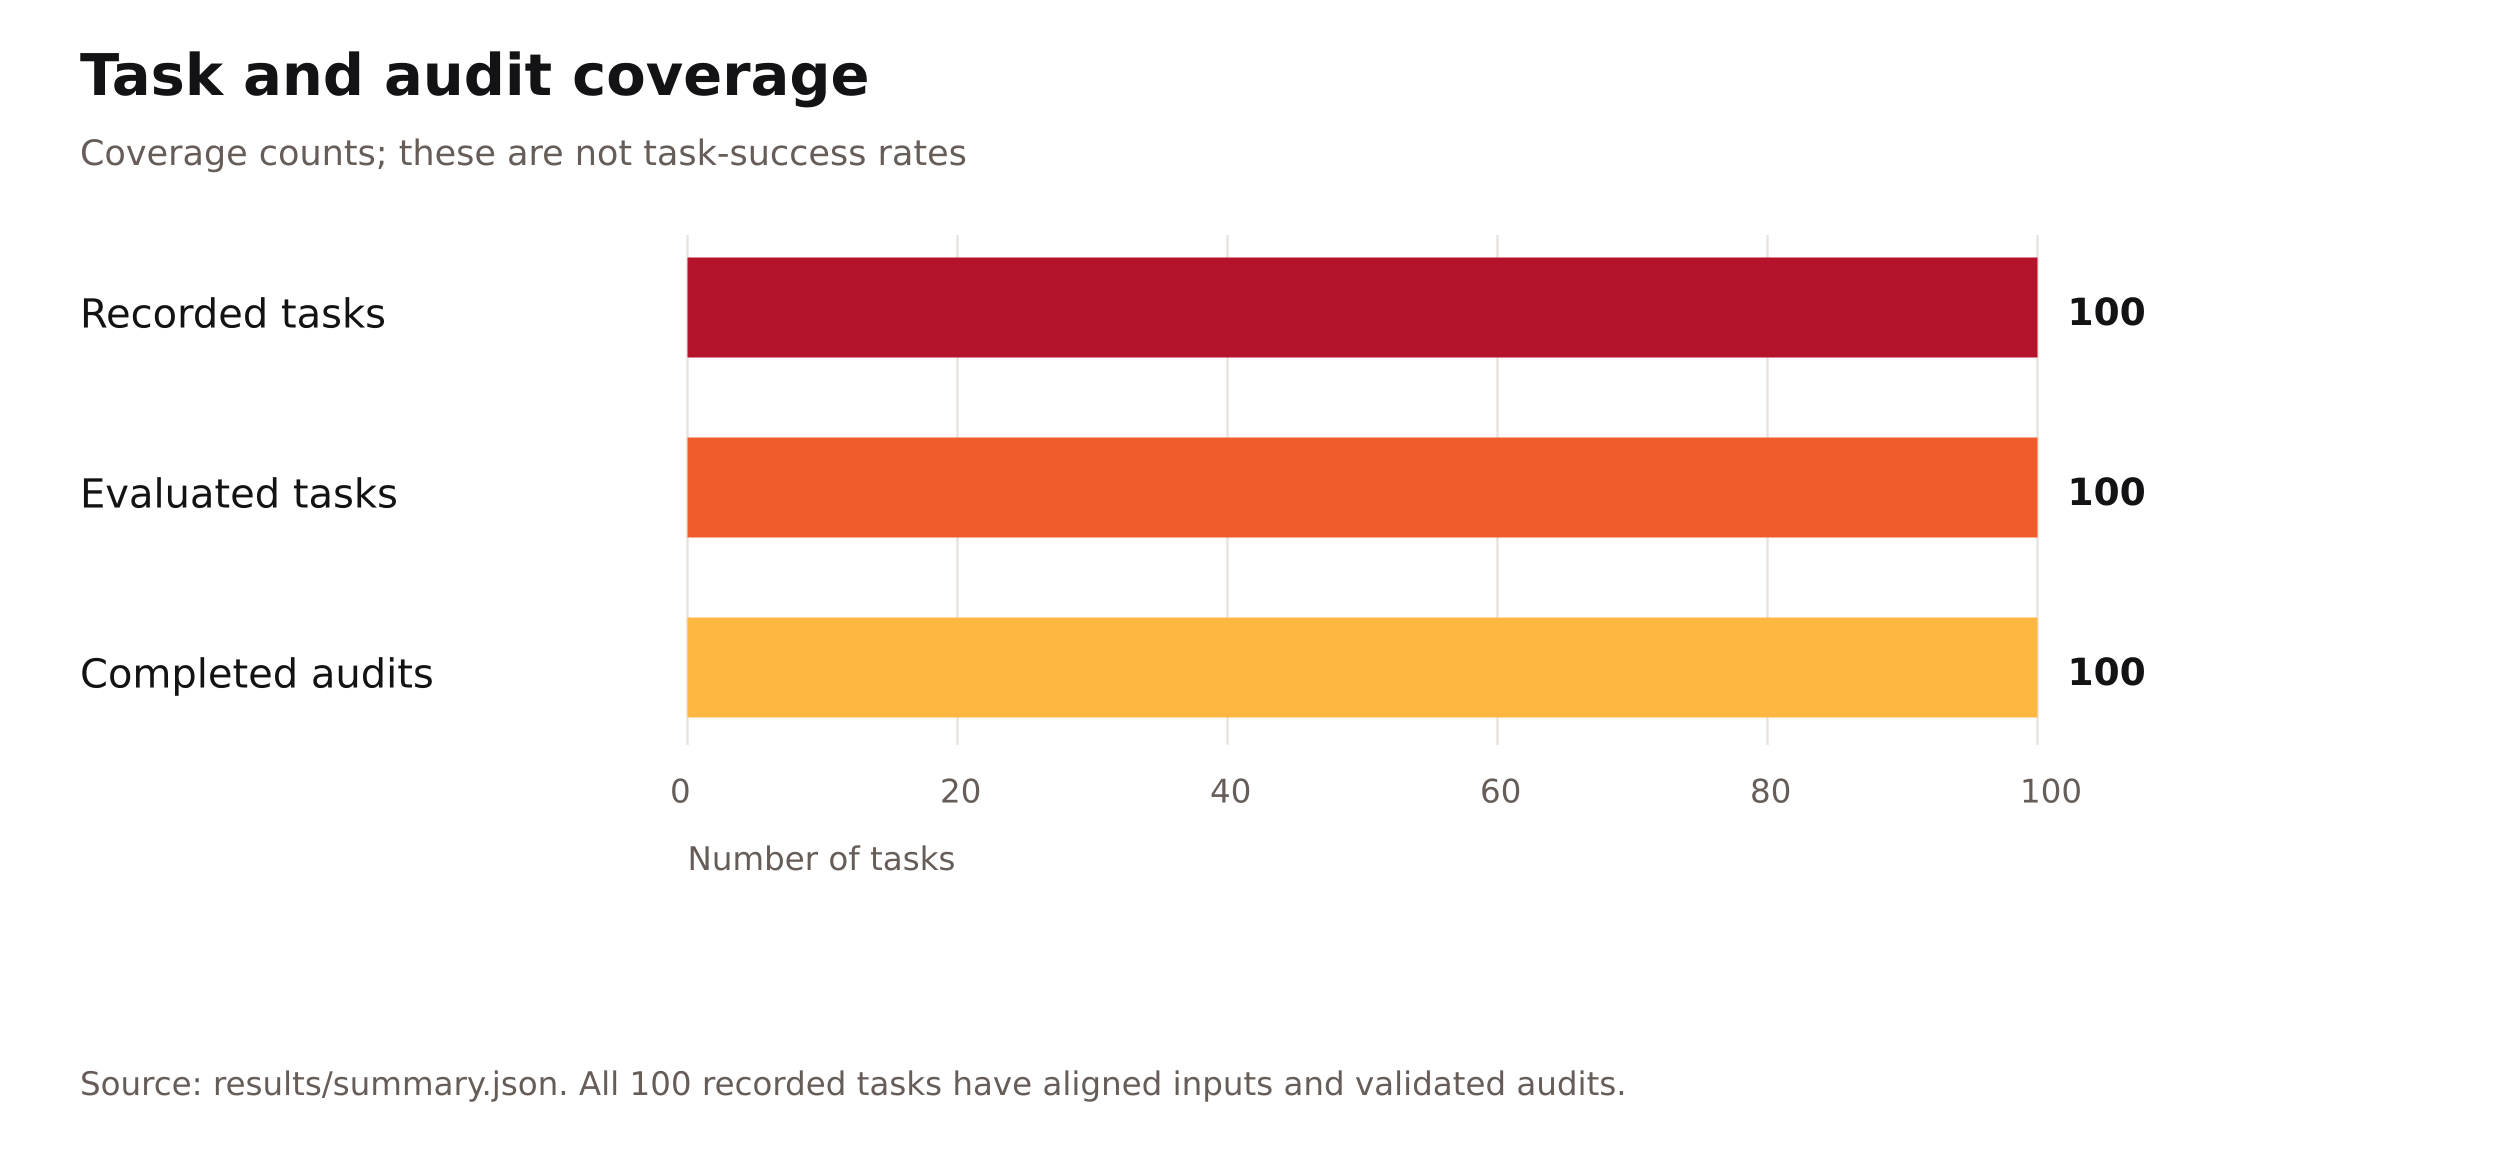
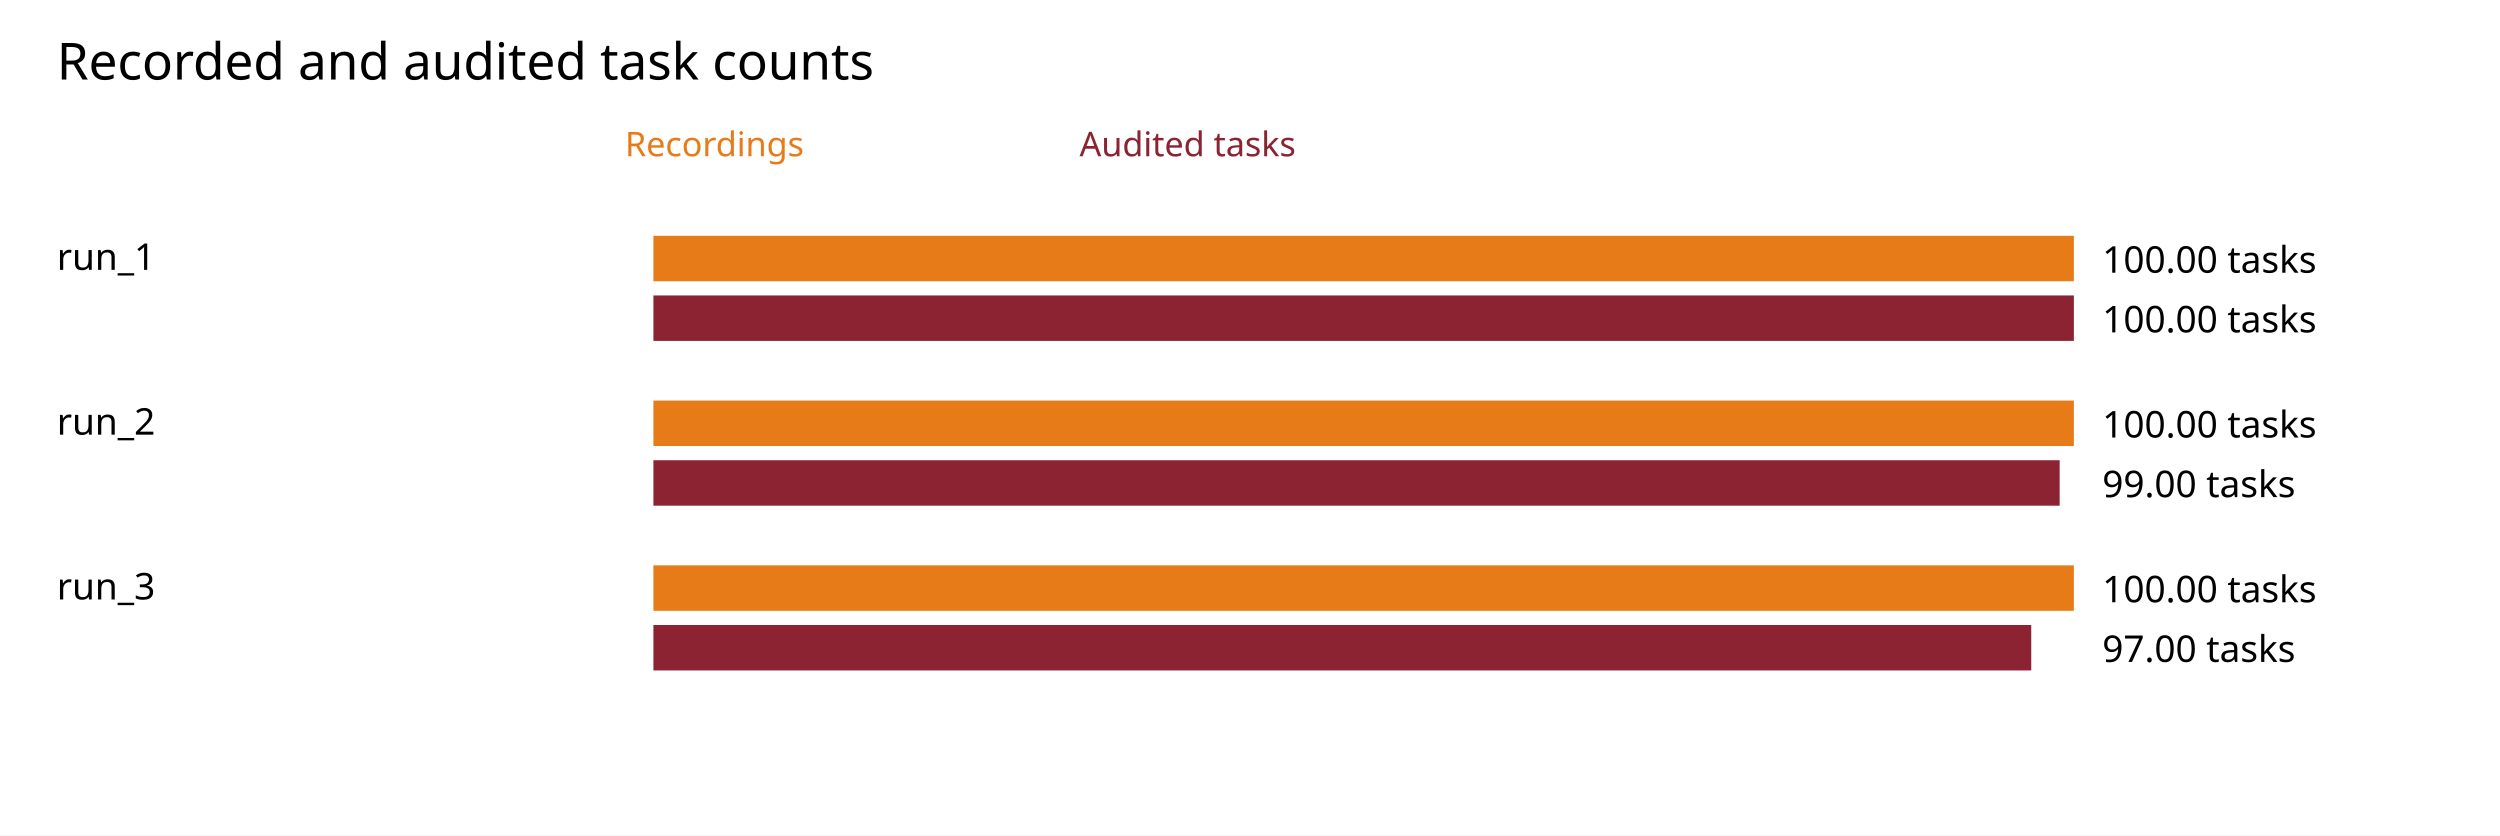
- <svg xmlns="http://www.w3.org/2000/svg" width="1000" height="460" viewBox="0 0 1000 460" role="img" aria-labelledby="title desc">
-   <rect width="1000" height="460" fill="white" />
-   <text x="32.00" y="38.00" font-family="DejaVu Sans, Arial, sans-serif" font-size="23" font-weight="700" fill="#131315">Task and audit coverage</text>
-   <text x="32.00" y="66.00" font-family="DejaVu Sans, Arial, sans-serif" font-size="14" font-weight="400" fill="#665D58">Coverage counts; these are not task-success rates</text>
-   <line x1="275.000" y1="94.000" x2="275.000" y2="298.000" stroke="#E9E3DF" stroke-width="1" />
-   <text x="268.00" y="321.00" font-family="DejaVu Sans, Arial, sans-serif" font-size="13" font-weight="400" fill="#665D58">0</text>
-   <line x1="383.000" y1="94.000" x2="383.000" y2="298.000" stroke="#E9E3DF" stroke-width="1" />
-   <text x="376.00" y="321.00" font-family="DejaVu Sans, Arial, sans-serif" font-size="13" font-weight="400" fill="#665D58">20</text>
-   <line x1="491.000" y1="94.000" x2="491.000" y2="298.000" stroke="#E9E3DF" stroke-width="1" />
-   <text x="484.00" y="321.00" font-family="DejaVu Sans, Arial, sans-serif" font-size="13" font-weight="400" fill="#665D58">40</text>
-   <line x1="599.000" y1="94.000" x2="599.000" y2="298.000" stroke="#E9E3DF" stroke-width="1" />
-   <text x="592.00" y="321.00" font-family="DejaVu Sans, Arial, sans-serif" font-size="13" font-weight="400" fill="#665D58">60</text>
-   <line x1="707.000" y1="94.000" x2="707.000" y2="298.000" stroke="#E9E3DF" stroke-width="1" />
-   <text x="700.00" y="321.00" font-family="DejaVu Sans, Arial, sans-serif" font-size="13" font-weight="400" fill="#665D58">80</text>
-   <line x1="815.000" y1="94.000" x2="815.000" y2="298.000" stroke="#E9E3DF" stroke-width="1" />
-   <text x="808.00" y="321.00" font-family="DejaVu Sans, Arial, sans-serif" font-size="13" font-weight="400" fill="#665D58">100</text>
-   <text x="32.00" y="131.00" font-family="DejaVu Sans, Arial, sans-serif" font-size="16" font-weight="400" fill="#131315">Recorded tasks</text>
-   <rect x="275.000" y="103.000" width="540.000" height="40.000" fill="#B5122B" />
-   <text x="827.00" y="130.00" font-family="DejaVu Sans, Arial, sans-serif" font-size="15" font-weight="700" fill="#131315">100</text>
-   <text x="32.00" y="203.00" font-family="DejaVu Sans, Arial, sans-serif" font-size="16" font-weight="400" fill="#131315">Evaluated tasks</text>
-   <rect x="275.000" y="175.000" width="540.000" height="40.000" fill="#F15A29" />
-   <text x="827.00" y="202.00" font-family="DejaVu Sans, Arial, sans-serif" font-size="15" font-weight="700" fill="#131315">100</text>
-   <text x="32.00" y="275.00" font-family="DejaVu Sans, Arial, sans-serif" font-size="16" font-weight="400" fill="#131315">Completed audits</text>
-   <rect x="275.000" y="247.000" width="540.000" height="40.000" fill="#FEB842" />
-   <text x="827.00" y="274.00" font-family="DejaVu Sans, Arial, sans-serif" font-size="15" font-weight="700" fill="#131315">100</text>
-   <text x="275.00" y="348.00" font-family="DejaVu Sans, Arial, sans-serif" font-size="13" font-weight="400" fill="#665D58">Number of tasks</text>
-   <text x="32.00" y="438.00" font-family="DejaVu Sans, Arial, sans-serif" font-size="13" font-weight="400" fill="#665D58">Source: results/summary.json. All 100 recorded tasks have aligned inputs and validated audits.</text>
+ <svg xmlns="http://www.w3.org/2000/svg" viewBox="0 0 880 294" role="img">
+   <rect width="100%" height="100%" fill="white" />
+   <text x="20" y="28" font-family="sans-serif" font-size="18">Recorded and audited task counts</text>
+   <text x="220" y="55" fill="#e77b18" font-family="sans-serif">Recordings</text>
+   <text x="380" y="55" fill="#8b2332" font-family="sans-serif">Audited tasks</text>
+   <text x="20" y="95" font-family="sans-serif" font-size="13">run_1</text>
+   <rect x="230" y="83" width="500.00" height="16" fill="#e77b18" />
+   <text x="740" y="96" font-family="sans-serif" font-size="13">100.00 tasks</text>
+   <rect x="230" y="104" width="500.00" height="16" fill="#8b2332" />
+   <text x="740" y="117" font-family="sans-serif" font-size="13">100.00 tasks</text>
+   <text x="20" y="153" font-family="sans-serif" font-size="13">run_2</text>
+   <rect x="230" y="141" width="500.00" height="16" fill="#e77b18" />
+   <text x="740" y="154" font-family="sans-serif" font-size="13">100.00 tasks</text>
+   <rect x="230" y="162" width="495.00" height="16" fill="#8b2332" />
+   <text x="740" y="175" font-family="sans-serif" font-size="13">99.00 tasks</text>
+   <text x="20" y="211" font-family="sans-serif" font-size="13">run_3</text>
+   <rect x="230" y="199" width="500.00" height="16" fill="#e77b18" />
+   <text x="740" y="212" font-family="sans-serif" font-size="13">100.00 tasks</text>
+   <rect x="230" y="220" width="485.00" height="16" fill="#8b2332" />
+   <text x="740" y="233" font-family="sans-serif" font-size="13">97.00 tasks</text>
</svg>
